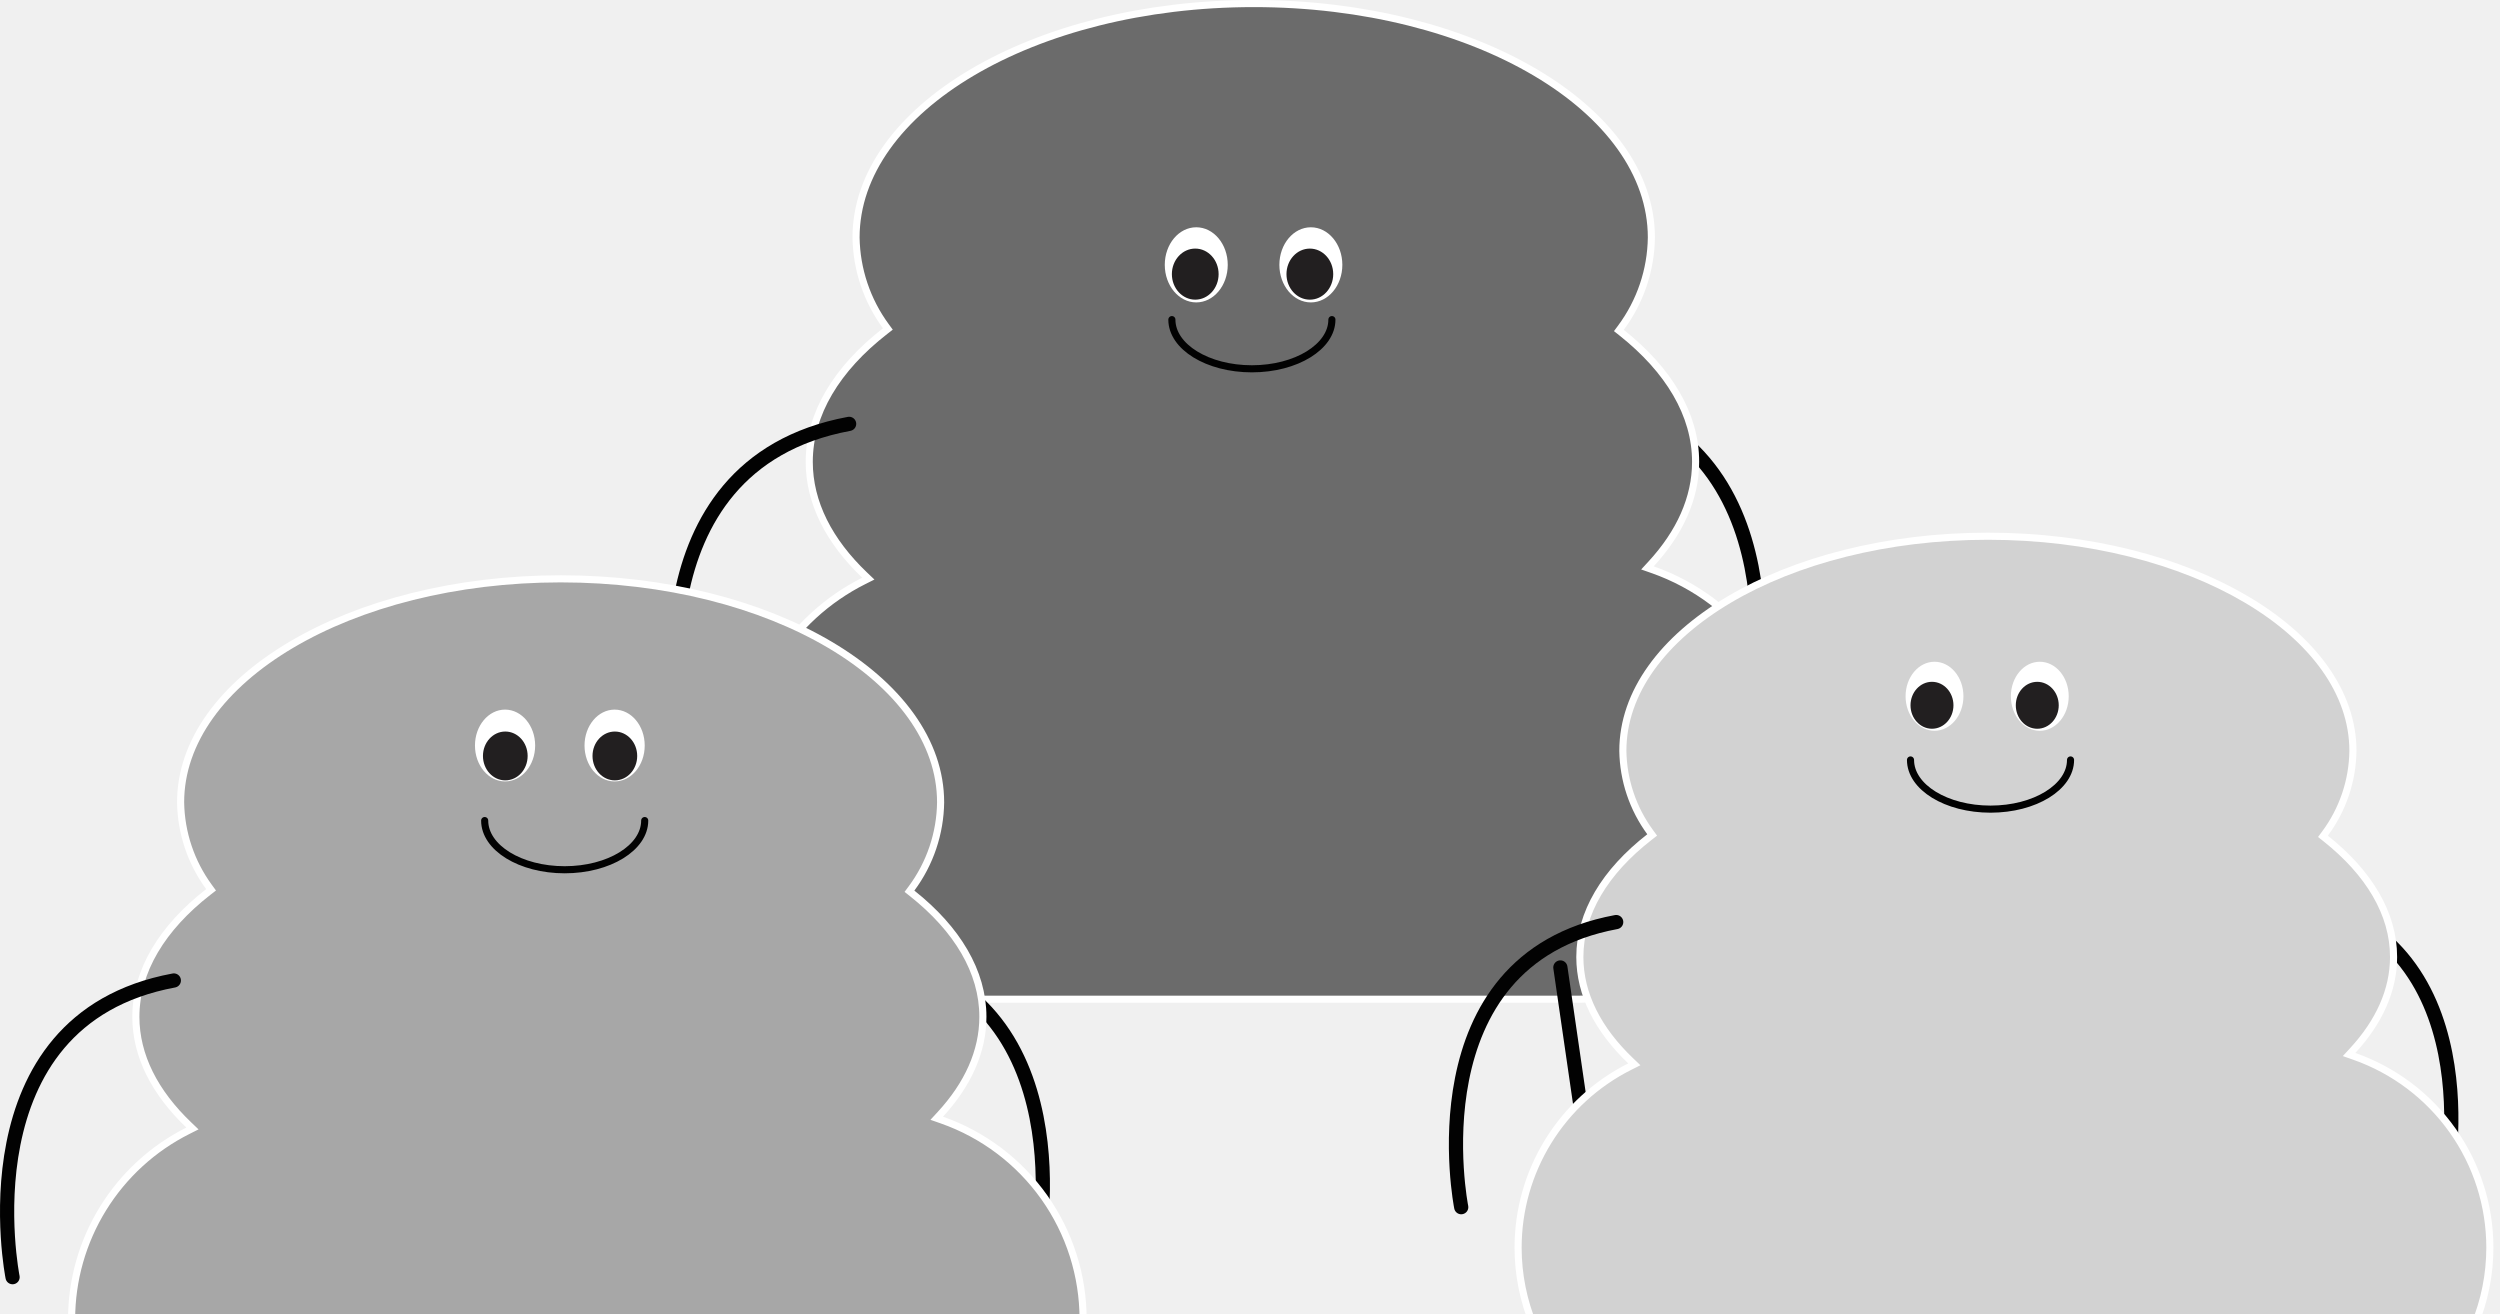
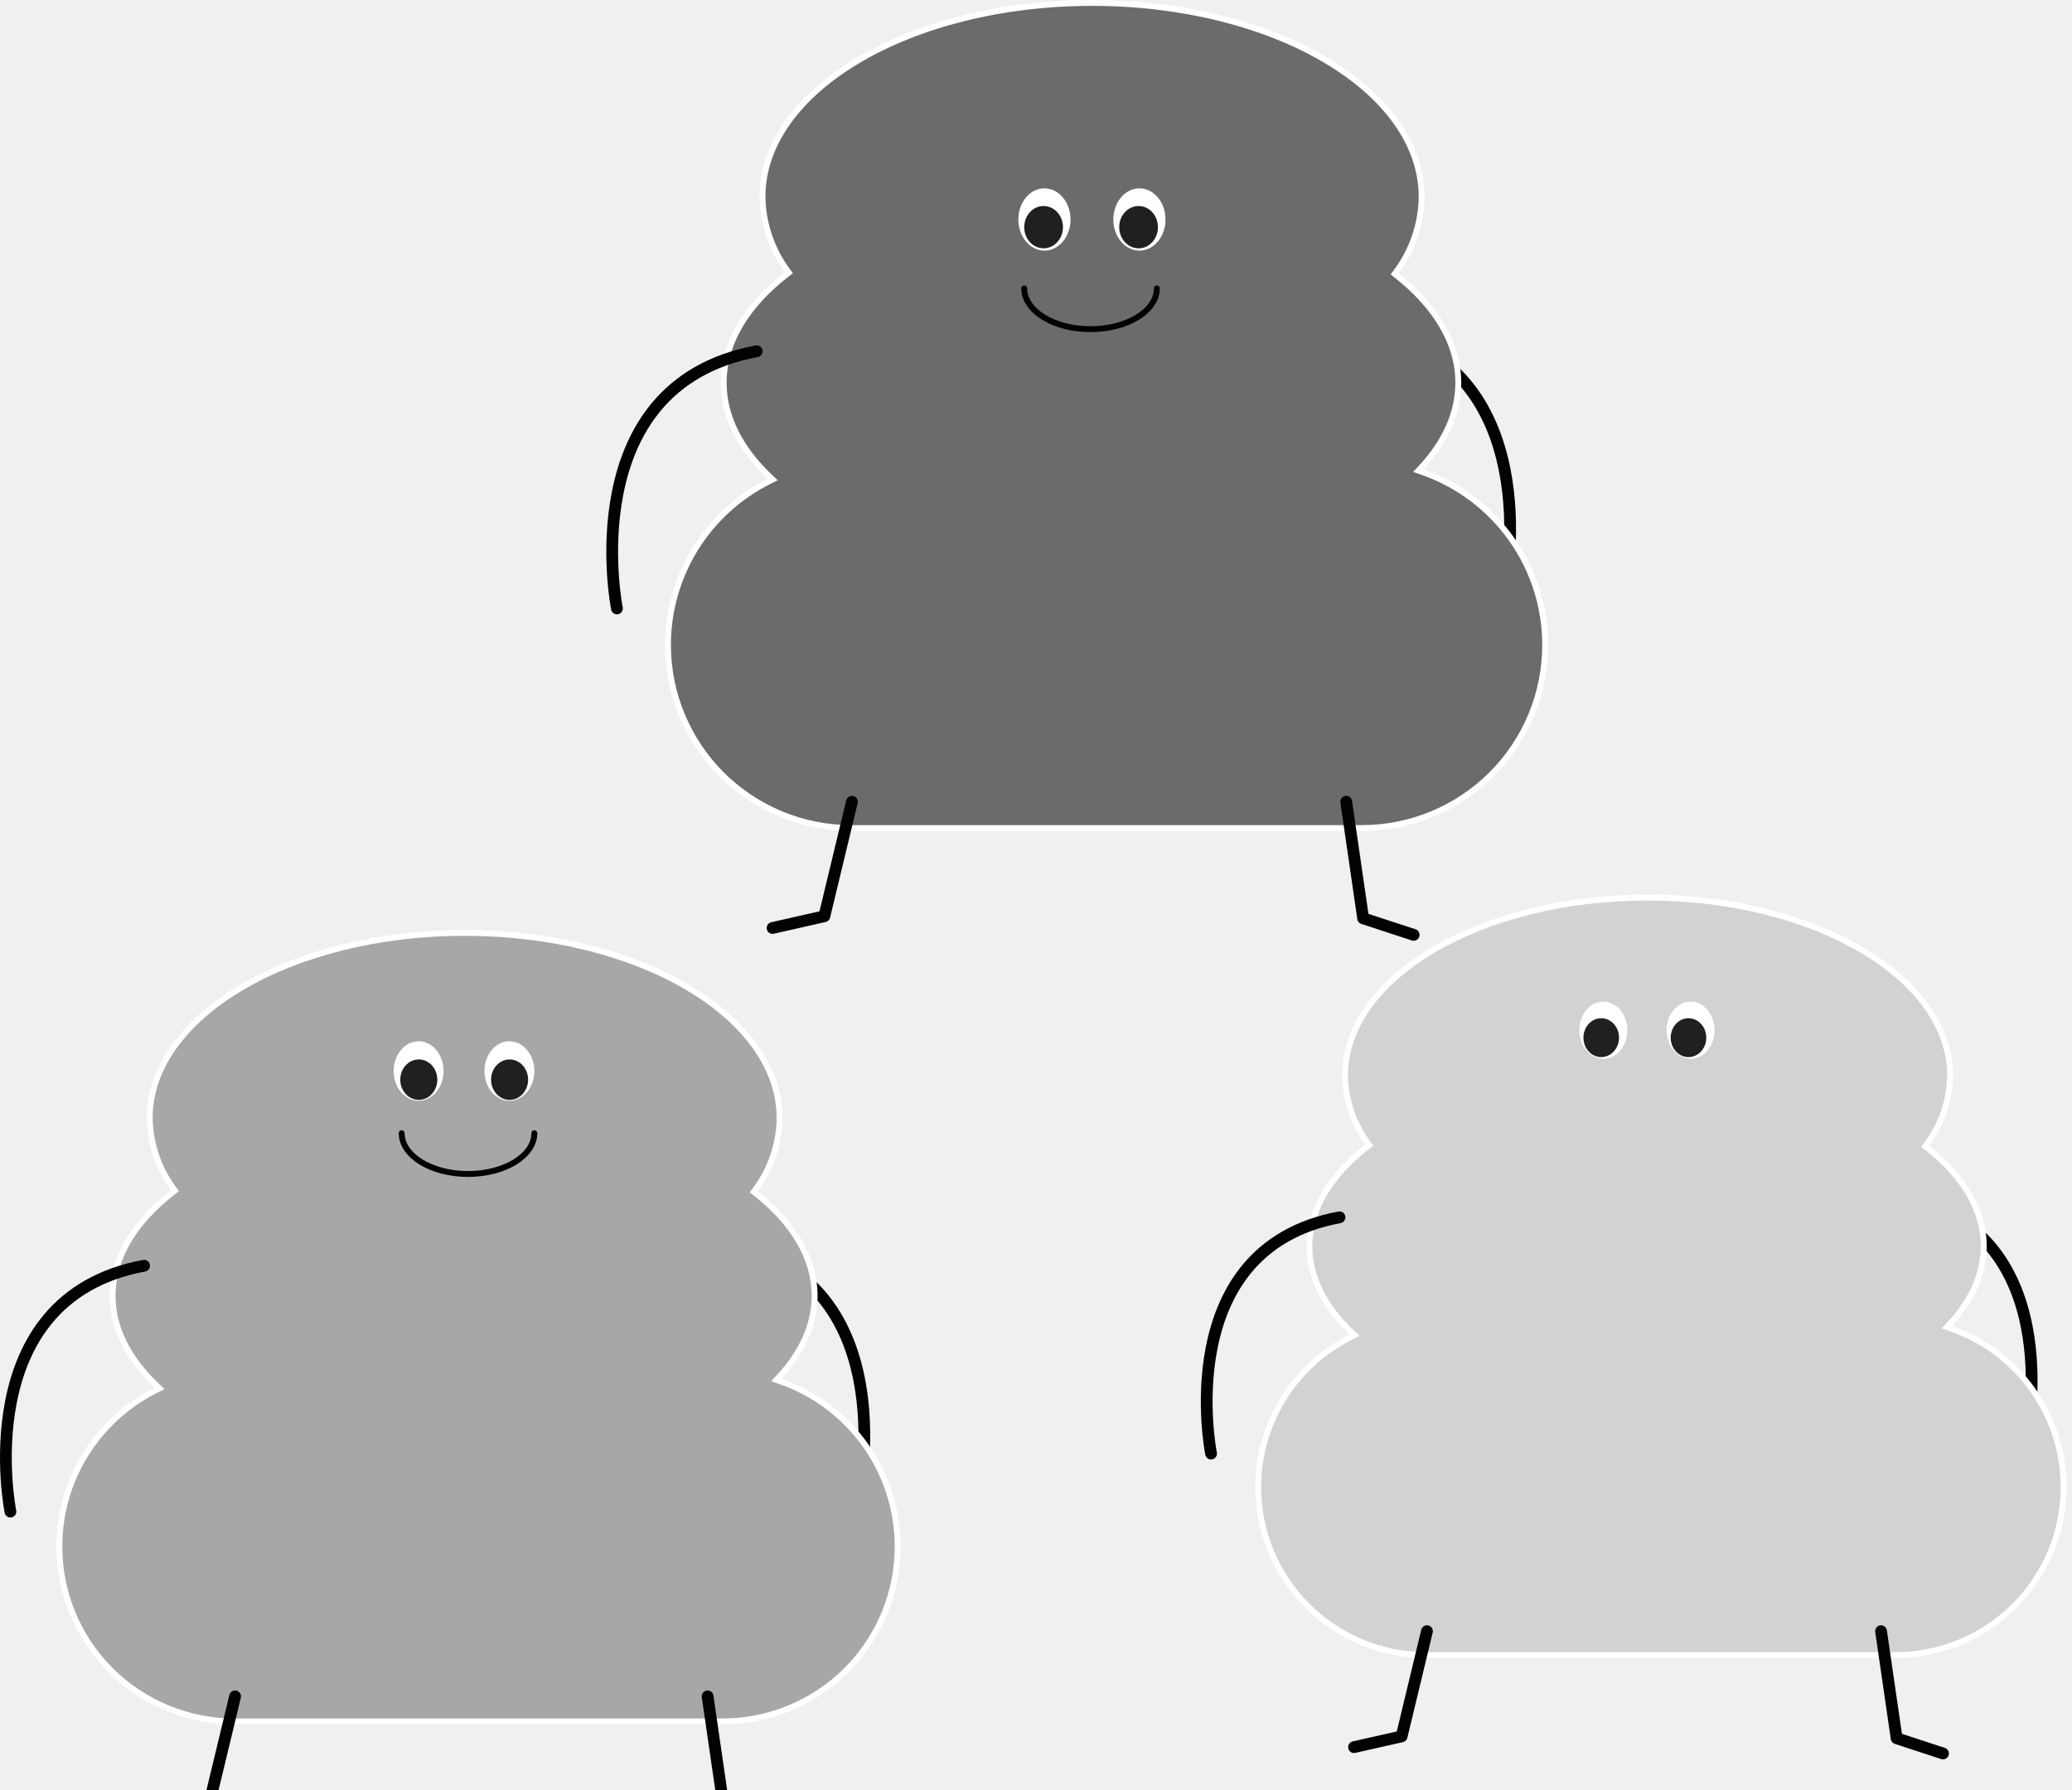
- <svg xmlns="http://www.w3.org/2000/svg" width="352" height="185" viewBox="0 0 352 185" fill="none">
-   <path d="M246.744 99.483C246.744 99.483 254.331 61.611 222.993 55.786" stroke="#020202" stroke-width="2" stroke-linecap="round" stroke-linejoin="round" />
-   <path d="M232.474 79.4L231.959 79.959L232.676 80.211C238.764 82.347 244.037 86.321 247.767 91.581C251.497 96.841 253.501 103.129 253.5 109.576C253.5 117.828 250.22 125.742 244.38 131.577C238.541 137.411 230.62 140.689 222.362 140.689H135.616C127.357 140.689 119.437 137.411 113.598 131.577C107.758 125.742 104.478 117.828 104.478 109.577C104.478 103.812 106.082 98.161 109.11 93.254C112.138 88.348 116.471 84.378 121.626 81.789L122.26 81.471L121.746 80.981C116.746 76.208 113.942 70.778 113.942 65.037C113.942 58.261 117.82 51.915 124.627 46.618L125.011 46.32L124.724 45.928C122.064 42.3 120.599 37.936 120.532 33.439C120.534 24.454 126.692 16.23 136.837 10.226C146.972 4.227 161.005 0.5 176.528 0.5C192.051 0.5 206.081 4.227 216.214 10.226C226.356 16.23 232.512 24.454 232.514 33.439C232.457 38.019 230.956 42.465 228.225 46.143L227.936 46.532L228.315 46.833C234.943 52.093 238.742 58.358 238.742 65.037C238.742 70.154 236.5 75.029 232.474 79.4Z" fill="#6B6B6B" stroke="white" />
-   <path d="M187.532 45C187.532 48.819 182.506 51.928 176.266 51.928C170.026 51.928 165 48.827 165 45" stroke="#020202" stroke-linecap="round" stroke-linejoin="round" />
-   <path d="M95.806 103.376C95.806 103.376 88.227 65.504 119.557 59.679" stroke="#020202" stroke-width="2" stroke-linecap="round" stroke-linejoin="round" />
-   <path d="M135.732 136.217L131.045 155.674L122.243 157.667" stroke="#020202" stroke-width="2" stroke-linecap="round" stroke-linejoin="round" />
-   <path d="M219.7 136.217L222.577 156.028L231.16 158.835" stroke="#020202" stroke-width="2" stroke-linecap="round" stroke-linejoin="round" />
-   <path d="M168.433 42.58C170.881 42.58 172.866 40.212 172.866 37.29C172.866 34.368 170.881 32 168.433 32C165.985 32 164 34.368 164 37.29C164 40.212 165.985 42.58 168.433 42.58Z" fill="white" />
-   <path d="M168.291 42.192C170.108 42.192 171.581 40.582 171.581 38.596C171.581 36.61 170.108 35 168.291 35C166.473 35 165 36.61 165 38.596C165 40.582 166.473 42.192 168.291 42.192Z" fill="#221F20" />
-   <path d="M184.569 42.581C187.017 42.581 189.002 40.212 189.002 37.291C189.002 34.369 187.017 32.001 184.569 32.001C182.121 32.001 180.136 34.369 180.136 37.291C180.136 40.212 182.121 42.581 184.569 42.581Z" fill="white" />
-   <path d="M184.427 42.194C186.244 42.194 187.717 40.584 187.717 38.598C187.717 36.611 186.244 35.002 184.427 35.002C182.609 35.002 181.136 36.611 181.136 38.598C181.136 40.584 182.609 42.194 184.427 42.194Z" fill="#221F20" />
-   <path d="M146.063 176.103C146.063 176.103 153.317 139.898 123.358 134.33" stroke="#020202" stroke-width="2" stroke-linecap="round" stroke-linejoin="round" />
-   <path d="M132.405 156.89L131.89 157.449L132.607 157.7C138.423 159.741 143.46 163.537 147.023 168.562C150.587 173.587 152.5 179.594 152.5 185.752C152.5 193.635 149.366 201.194 143.788 206.768C138.21 212.342 130.644 215.474 122.755 215.474H39.828C31.939 215.474 24.373 212.342 18.794 206.768C13.216 201.194 10.082 193.635 10.082 185.752C10.083 180.246 11.615 174.848 14.507 170.16C17.4 165.473 21.539 161.681 26.463 159.208L27.097 158.889L26.584 158.399C21.807 153.84 19.13 148.654 19.13 143.174C19.13 136.705 22.832 130.644 29.336 125.583L29.72 125.285L29.433 124.893C26.892 121.429 25.494 117.261 25.43 112.967C25.432 104.388 31.312 96.532 41.006 90.794C50.691 85.062 64.102 81.5 78.938 81.5C93.775 81.5 107.183 85.062 116.866 90.794C126.558 96.533 132.436 104.388 132.438 112.967C132.383 117.341 130.95 121.586 128.342 125.098L128.053 125.487L128.432 125.788C134.765 130.814 138.391 136.798 138.391 143.174C138.391 148.059 136.251 152.714 132.405 156.89Z" fill="#A7A7A7" stroke="white" />
-   <path d="M1.77 179.825C1.77 179.825 -5.475 143.62 24.476 138.052" stroke="#020202" stroke-width="2" stroke-linecap="round" stroke-linejoin="round" />
-   <path d="M71.113 110.026C73.453 110.026 75.35 107.762 75.35 104.969C75.35 102.176 73.453 99.912 71.113 99.912C68.772 99.912 66.875 102.176 66.875 104.969C66.875 107.762 68.772 110.026 71.113 110.026Z" fill="white" />
-   <path d="M71.146 109.876C72.883 109.876 74.292 108.336 74.292 106.438C74.292 104.539 72.883 103 71.146 103C69.408 103 68 104.539 68 106.438C68 108.336 69.408 109.876 71.146 109.876Z" fill="#221F20" />
-   <path d="M86.538 110.027C88.879 110.027 90.776 107.763 90.776 104.97C90.776 102.177 88.879 99.913 86.538 99.913C84.198 99.913 82.301 102.177 82.301 104.97C82.301 107.763 84.198 110.027 86.538 110.027Z" fill="white" />
-   <path d="M86.571 109.877C88.309 109.877 89.717 108.337 89.717 106.439C89.717 104.54 88.309 103.001 86.571 103.001C84.834 103.001 83.425 104.54 83.425 106.439C83.425 108.337 84.834 109.877 86.571 109.877Z" fill="#221F20" />
-   <path d="M90.775 115.534C90.775 119.353 85.749 122.462 79.509 122.462C73.269 122.462 68.243 119.362 68.243 115.534" stroke="#020202" stroke-linecap="round" stroke-linejoin="round" />
-   <path d="M344.406 166.394C344.406 166.394 351.377 131.601 322.586 126.25" stroke="#020202" stroke-width="2" stroke-linecap="round" stroke-linejoin="round" />
-   <path d="M331.266 147.917L330.751 148.476L331.468 148.727C337.053 150.688 341.891 154.332 345.313 159.158C348.735 163.984 350.573 169.753 350.572 175.667C350.572 183.237 347.563 190.497 342.206 195.85C336.849 201.202 329.583 204.21 322.006 204.21H242.313C234.737 204.21 227.471 201.202 222.114 195.85C216.757 190.497 213.748 183.237 213.748 175.667C213.748 170.379 215.219 165.195 217.997 160.693C220.775 156.192 224.75 152.55 229.479 150.175L230.113 149.857L229.6 149.367C225.012 144.987 222.442 140.009 222.442 134.75C222.442 128.54 225.995 122.721 232.243 117.86L232.627 117.562L232.34 117.17C229.901 113.844 228.558 109.842 228.497 105.72C228.499 97.486 234.143 89.942 243.456 84.429C252.76 78.922 265.644 75.5 279.899 75.5C294.154 75.5 307.036 78.922 316.337 84.429C325.649 89.942 331.291 97.486 331.292 105.721C331.24 109.919 329.864 113.995 327.36 117.367L327.071 117.756L327.45 118.057C333.534 122.885 337.014 128.63 337.014 134.75C337.014 139.437 334.96 143.907 331.266 147.917Z" fill="#D2D2D2" stroke="white" />
-   <path d="M205.74 169.971C205.74 169.971 198.778 135.178 227.56 129.827" stroke="#020202" stroke-width="2" stroke-linecap="round" stroke-linejoin="round" />
-   <path d="M272.378 102.894C274.627 102.894 276.451 100.718 276.451 98.034C276.451 95.35 274.627 93.174 272.378 93.174C270.129 93.174 268.306 95.35 268.306 98.034C268.306 100.718 270.129 102.894 272.378 102.894Z" fill="white" />
-   <path d="M272.023 102.607C273.693 102.607 275.046 101.128 275.046 99.304C275.046 97.479 273.693 96 272.023 96C270.354 96 269 97.479 269 99.304C269 101.128 270.354 102.607 272.023 102.607Z" fill="#221F20" />
-   <path d="M287.203 102.895C289.452 102.895 291.275 100.719 291.275 98.035C291.275 95.351 289.452 93.175 287.203 93.175C284.953 93.175 283.13 95.351 283.13 98.035C283.13 100.719 284.953 102.895 287.203 102.895Z" fill="white" />
-   <path d="M286.847 102.609C288.517 102.609 289.87 101.13 289.87 99.305C289.87 97.481 288.517 96.001 286.847 96.001C285.177 96.001 283.824 97.481 283.824 99.305C283.824 101.13 285.177 102.609 286.847 102.609Z" fill="#221F20" />
-   <path d="M291.532 107C291.532 110.819 286.506 113.927 280.266 113.927C274.026 113.927 269 110.827 269 107" stroke="#020202" stroke-linecap="round" stroke-linejoin="round" />
+ <svg xmlns="http://www.w3.org/2000/svg" width="352" height="304" viewBox="0 0 352 304" fill="none">
+   <path d="M255.744 99.483C255.744 99.483 263.331 61.611 231.993 55.786" stroke="#020202" stroke-width="2" stroke-linecap="round" stroke-linejoin="round" />
+   <path d="M241.474 79.4L240.959 79.959L241.676 80.211C247.764 82.347 253.037 86.321 256.767 91.581C260.497 96.841 262.501 103.129 262.5 109.576C262.5 117.828 259.22 125.742 253.38 131.577C247.541 137.411 239.62 140.689 231.362 140.689H144.616C136.357 140.689 128.437 137.411 122.598 131.577C116.758 125.742 113.478 117.828 113.478 109.577C113.478 103.812 115.082 98.161 118.11 93.254C121.138 88.348 125.471 84.378 130.626 81.789L131.26 81.471L130.746 80.981C125.746 76.208 122.942 70.778 122.942 65.037C122.942 58.261 126.82 51.915 133.627 46.618L134.011 46.32L133.724 45.928C131.064 42.3 129.599 37.936 129.532 33.439C129.534 24.454 135.692 16.23 145.837 10.226C155.972 4.227 170.005 0.5 185.528 0.5C201.051 0.5 215.081 4.227 225.214 10.226C235.356 16.23 241.512 24.454 241.514 33.439C241.457 38.019 239.956 42.465 237.225 46.143L236.936 46.532L237.315 46.833C243.943 52.093 247.742 58.358 247.742 65.037C247.742 70.154 245.5 75.029 241.474 79.4Z" fill="#6B6B6B" stroke="white" />
+   <path d="M104.806 103.376C104.806 103.376 97.227 65.504 128.557 59.679" stroke="#020202" stroke-width="2" stroke-linecap="round" stroke-linejoin="round" />
+   <path d="M144.732 136.217L140.045 155.674L131.243 157.667" stroke="#020202" stroke-width="2" stroke-linecap="round" stroke-linejoin="round" />
+   <path d="M228.7 136.217L231.577 156.028L240.16 158.835" stroke="#020202" stroke-width="2" stroke-linecap="round" stroke-linejoin="round" />
+   <path d="M177.433 42.58C179.881 42.58 181.866 40.212 181.866 37.29C181.866 34.368 179.881 32 177.433 32C174.985 32 173 34.368 173 37.29C173 40.212 174.985 42.58 177.433 42.58Z" fill="white" />
+   <path d="M177.291 42.192C179.108 42.192 180.581 40.582 180.581 38.596C180.581 36.61 179.108 35 177.291 35C175.473 35 174 36.61 174 38.596C174 40.582 175.473 42.192 177.291 42.192Z" fill="#221F20" />
+   <path d="M193.569 42.581C196.017 42.581 198.002 40.212 198.002 37.291C198.002 34.369 196.017 32.001 193.569 32.001C191.121 32.001 189.136 34.369 189.136 37.291C189.136 40.212 191.121 42.581 193.569 42.581Z" fill="white" />
+   <path d="M193.427 42.194C195.244 42.194 196.717 40.584 196.717 38.598C196.717 36.611 195.244 35.002 193.427 35.002C191.609 35.002 190.136 36.611 190.136 38.598C190.136 40.584 191.609 42.194 193.427 42.194Z" fill="#221F20" />
+   <path d="M196.532 49C196.532 52.819 191.506 55.928 185.266 55.928C179.026 55.928 174 52.827 174 49" stroke="#020202" stroke-linecap="round" stroke-linejoin="round" />
+   <path d="M146.063 253.103C146.063 253.103 153.317 216.898 123.358 211.33" stroke="#020202" stroke-width="2" stroke-linecap="round" stroke-linejoin="round" />
+   <path d="M132.405 233.89L131.89 234.449L132.607 234.7C138.423 236.741 143.46 240.537 147.023 245.562C150.587 250.587 152.5 256.594 152.5 262.752C152.5 270.635 149.366 278.194 143.788 283.768C138.21 289.342 130.644 292.474 122.755 292.474H39.828C31.939 292.474 24.373 289.342 18.794 283.768C13.216 278.194 10.082 270.635 10.082 262.752C10.083 257.246 11.615 251.848 14.507 247.16C17.4 242.473 21.539 238.681 26.463 236.208L27.097 235.889L26.584 235.399C21.807 230.84 19.13 225.654 19.13 220.174C19.13 213.705 22.832 207.644 29.336 202.583L29.72 202.285L29.433 201.893C26.892 198.429 25.494 194.261 25.43 189.967C25.432 181.388 31.312 173.533 41.006 167.794C50.691 162.062 64.102 158.5 78.938 158.5C93.775 158.5 107.183 162.062 116.866 167.794C126.558 173.533 132.436 181.388 132.438 189.967C132.383 194.341 130.95 198.586 128.342 202.098L128.053 202.487L128.432 202.788C134.765 207.814 138.391 213.798 138.391 220.174C138.391 225.059 136.251 229.714 132.405 233.89Z" fill="#A7A7A7" stroke="white" />
+   <path d="M1.77 256.825C1.77 256.825 -5.475 220.62 24.476 215.052" stroke="#020202" stroke-width="2" stroke-linecap="round" stroke-linejoin="round" />
+   <path d="M39.939 288.22L35.458 306.821L27.044 308.726" stroke="#020202" stroke-width="2" stroke-linecap="round" stroke-linejoin="round" />
+   <path d="M120.21 288.22L122.961 307.159L131.166 309.843" stroke="#020202" stroke-width="2" stroke-linecap="round" stroke-linejoin="round" />
+   <path d="M71.113 187.026C73.453 187.026 75.35 184.762 75.35 181.969C75.35 179.176 73.453 176.912 71.113 176.912C68.772 176.912 66.875 179.176 66.875 181.969C66.875 184.762 68.772 187.026 71.113 187.026Z" fill="white" />
+   <path d="M71.146 186.876C72.883 186.876 74.292 185.336 74.292 183.438C74.292 181.539 72.883 180 71.146 180C69.408 180 68 181.539 68 183.438C68 185.336 69.408 186.876 71.146 186.876Z" fill="#221F20" />
+   <path d="M86.538 187.027C88.879 187.027 90.776 184.763 90.776 181.97C90.776 179.177 88.879 176.913 86.538 176.913C84.198 176.913 82.301 179.177 82.301 181.97C82.301 184.763 84.198 187.027 86.538 187.027Z" fill="white" />
+   <path d="M86.571 186.877C88.309 186.877 89.717 185.337 89.717 183.439C89.717 181.54 88.309 180.001 86.571 180.001C84.834 180.001 83.425 181.54 83.425 183.439C83.425 185.337 84.834 186.877 86.571 186.877Z" fill="#221F20" />
+   <path d="M90.775 192.534C90.775 196.353 85.749 199.462 79.509 199.462C73.269 199.462 68.243 196.362 68.243 192.534" stroke="#020202" stroke-linecap="round" stroke-linejoin="round" />
+   <path d="M344.406 243.394C344.406 243.394 351.377 208.601 322.586 203.25" stroke="#020202" stroke-width="2" stroke-linecap="round" stroke-linejoin="round" />
+   <path d="M331.266 224.917L330.751 225.476L331.468 225.727C337.053 227.688 341.891 231.332 345.313 236.158C348.735 240.984 350.573 246.753 350.572 252.667C350.572 260.237 347.563 267.497 342.206 272.85C336.849 278.202 329.583 281.21 322.006 281.21H242.313C234.737 281.21 227.471 278.202 222.114 272.85C216.757 267.497 213.748 260.237 213.748 252.667C213.748 247.379 215.219 242.195 217.997 237.693C220.775 233.192 224.75 229.55 229.479 227.175L230.113 226.857L229.6 226.367C225.012 221.987 222.442 217.009 222.442 211.75C222.442 205.54 225.995 199.721 232.243 194.86L232.627 194.562L232.34 194.17C229.901 190.844 228.558 186.842 228.497 182.72C228.499 174.485 234.143 166.942 243.456 161.429C252.76 155.922 265.644 152.5 279.899 152.5C294.154 152.5 307.036 155.922 316.337 161.429C325.649 166.942 331.291 174.486 331.292 182.721C331.24 186.919 329.864 190.995 327.36 194.367L327.071 194.756L327.45 195.057C333.534 199.885 337.014 205.63 337.014 211.75C337.014 216.437 334.96 220.907 331.266 224.917Z" fill="#D2D2D2" stroke="white" />
+   <path d="M205.74 246.971C205.74 246.971 198.778 212.178 227.56 206.827" stroke="#020202" stroke-width="2" stroke-linecap="round" stroke-linejoin="round" />
+   <path d="M242.42 277.142L238.115 295.017L230.028 296.847" stroke="#020202" stroke-width="2" stroke-linecap="round" stroke-linejoin="round" />
+   <path d="M319.561 277.142L322.205 295.342L330.089 297.921" stroke="#020202" stroke-width="2" stroke-linecap="round" stroke-linejoin="round" />
+   <path d="M272.378 179.894C274.627 179.894 276.451 177.718 276.451 175.034C276.451 172.35 274.627 170.174 272.378 170.174C270.129 170.174 268.306 172.35 268.306 175.034C268.306 177.718 270.129 179.894 272.378 179.894Z" fill="white" />
+   <path d="M272.023 179.607C273.693 179.607 275.046 178.128 275.046 176.304C275.046 174.479 273.693 173 272.023 173C270.354 173 269 174.479 269 176.304C269 178.128 270.354 179.607 272.023 179.607Z" fill="#221F20" />
+   <path d="M287.203 179.895C289.452 179.895 291.275 177.719 291.275 175.035C291.275 172.351 289.452 170.175 287.203 170.175C284.953 170.175 283.13 172.351 283.13 175.035C283.13 177.719 284.953 179.895 287.203 179.895Z" fill="white" />
+   <path d="M286.847 179.609C288.517 179.609 289.87 178.13 289.87 176.305C289.87 174.481 288.517 173.001 286.847 173.001C285.177 173.001 283.824 174.481 283.824 176.305C283.824 178.13 285.177 179.609 286.847 179.609Z" fill="#221F20" />
</svg>
